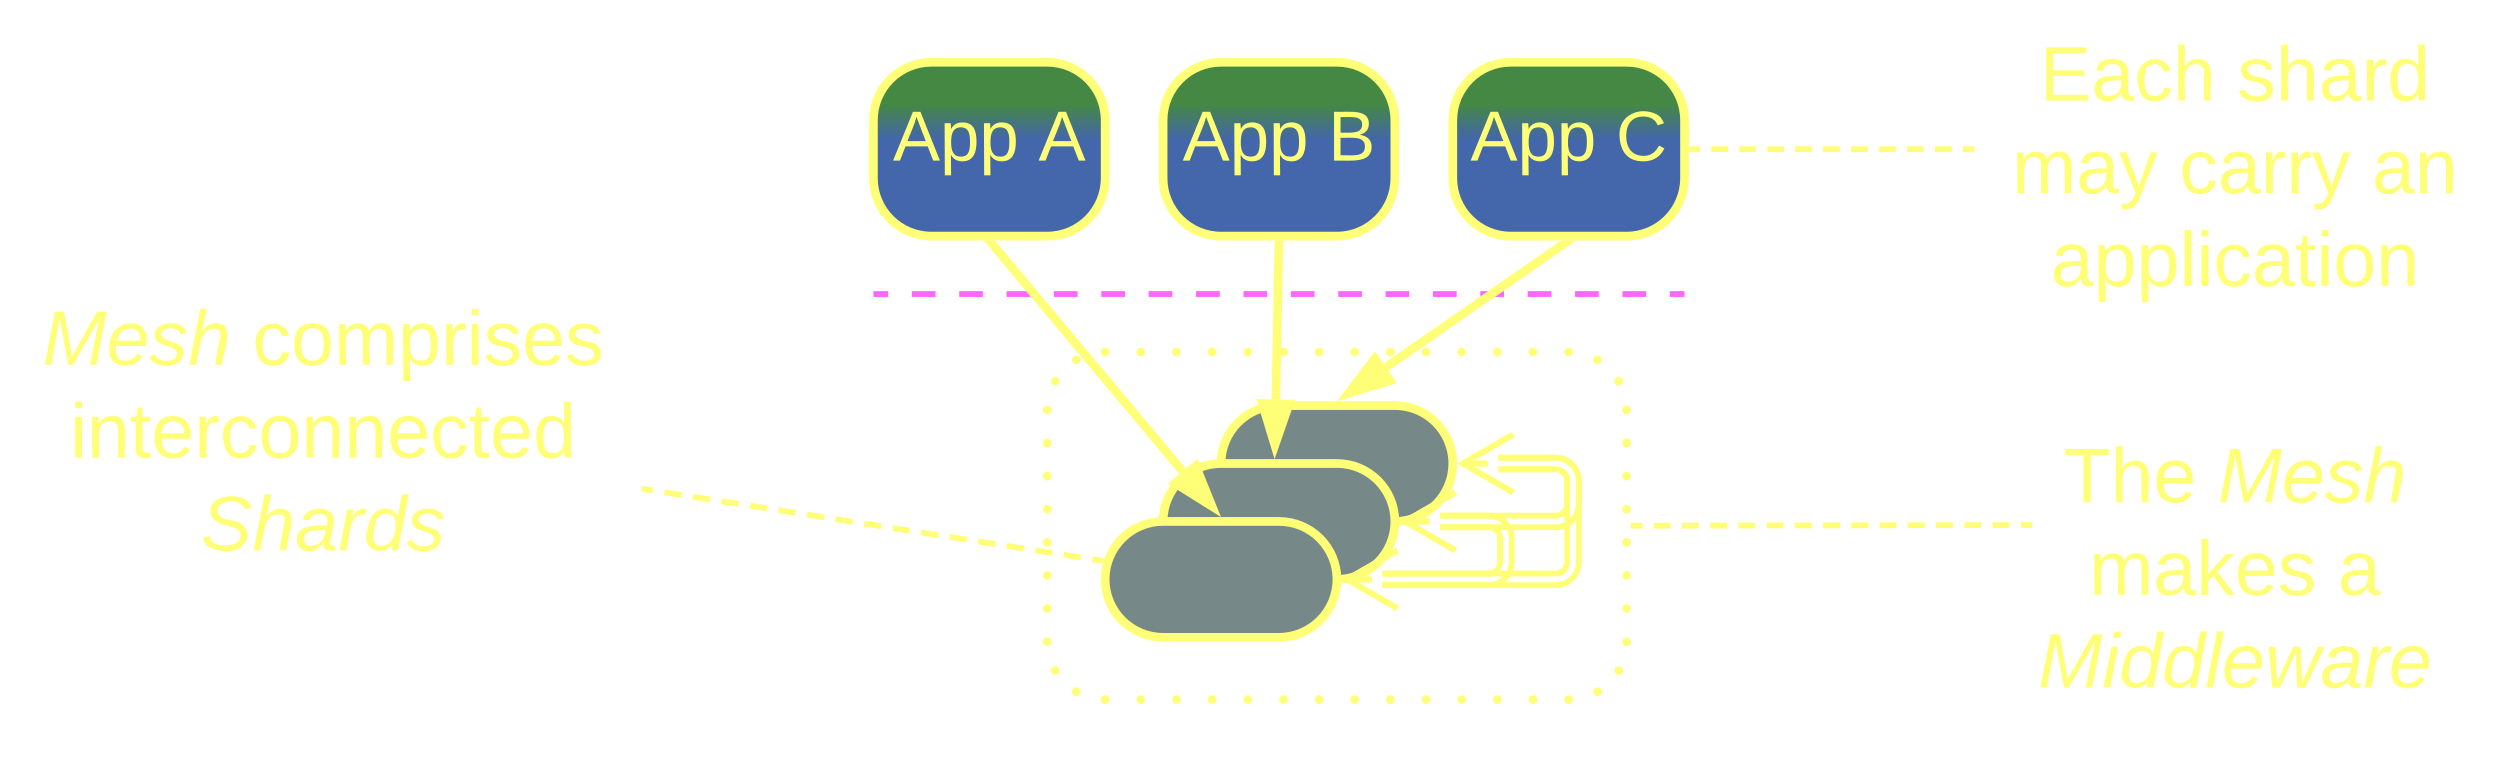
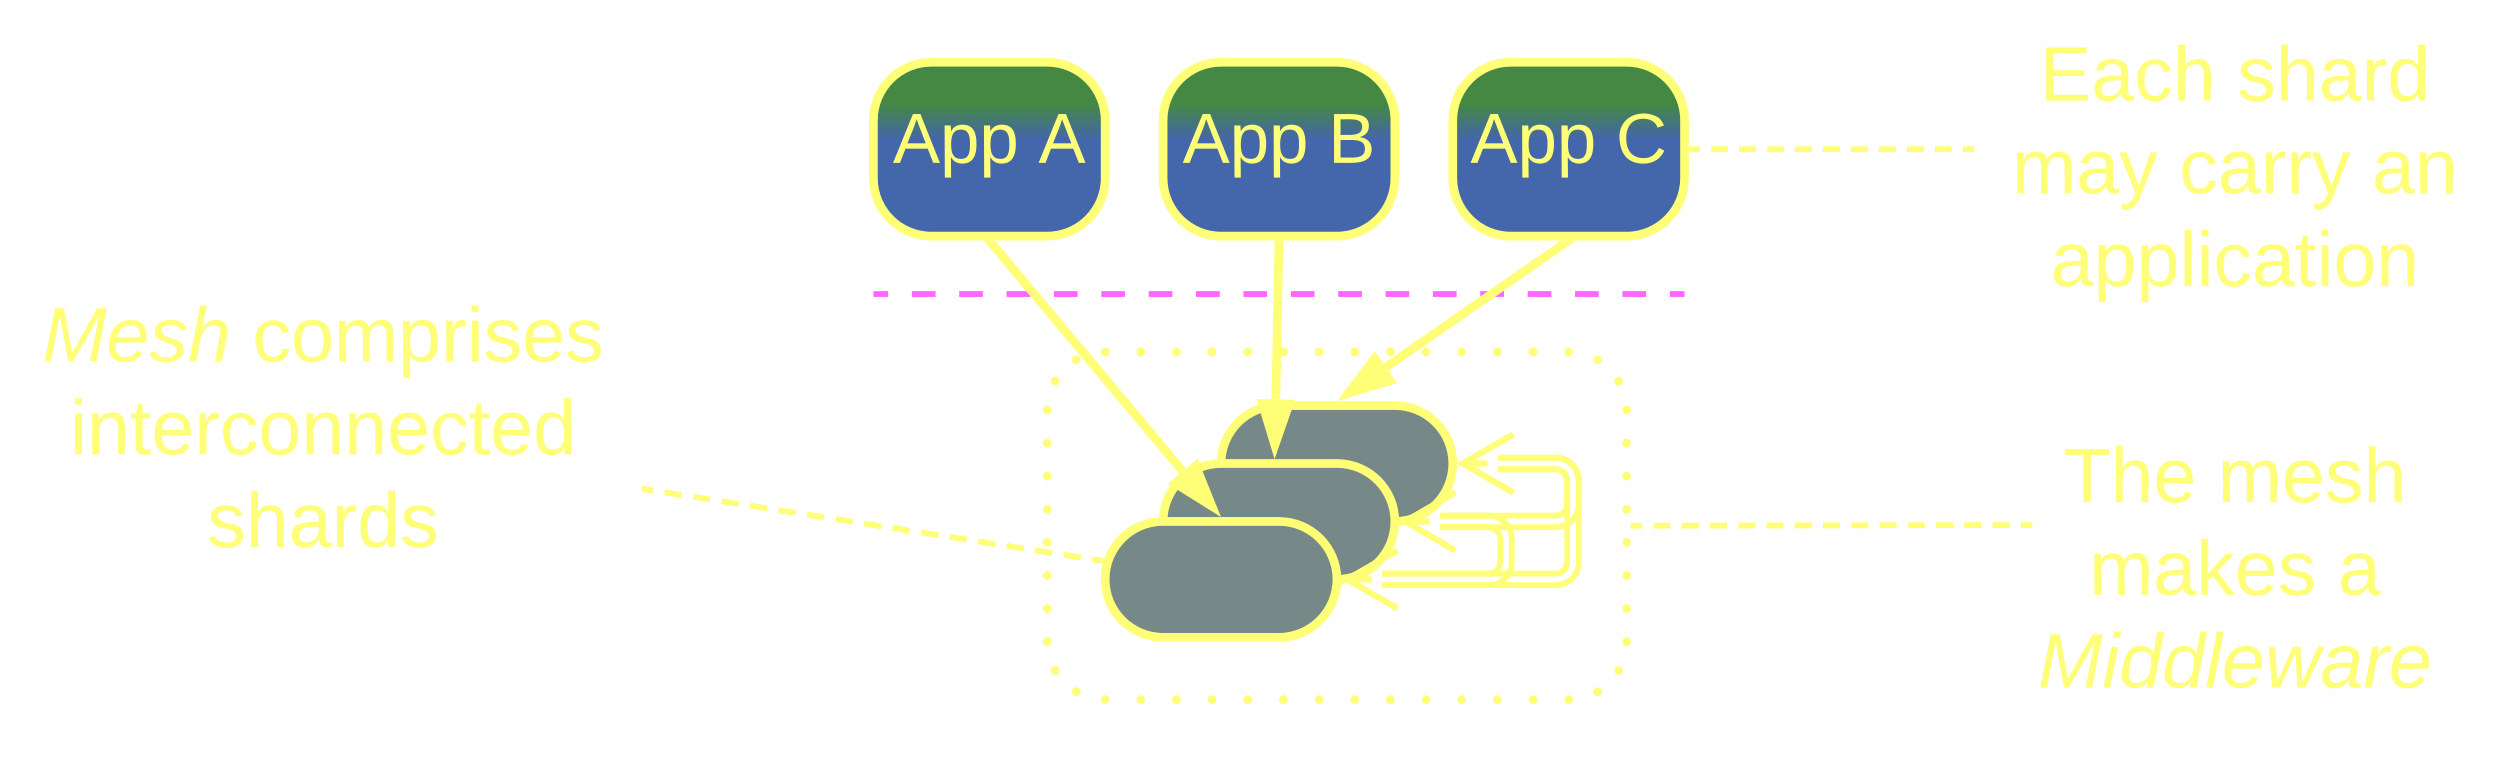
<svg xmlns="http://www.w3.org/2000/svg" xmlns:ns1="lucid" xmlns:xlink="http://www.w3.org/1999/xlink" width="863" height="261">
  <g transform="translate(-418.5 -578.5)" ns1:page-tab-id="0_0">
    <path d="M721 680h4.1m8.16 0h8.18m8.18 0h8.17m8.17 0h8.18m8.17 0h8.18m8.18 0h8.17m8.18 0h8.18m8.18 0h8.18m8.18 0h8.17m8.2 0h8.16m8.18 0h8.18m8.17 0h8.17m8.18 0h8.17m8.18 0h8.18m8.17 0h8.18m8.18 0h8.18m8.18 0h8.18m8.17 0h4.1M721.03 680H720M998.97 680h1.03" stroke="#f6f" stroke-width="2" fill="none" />
-     <path d="M780 720a20 20 0 0 1 20-20h160a20 20 0 0 1 20 20v80a20 20 0 0 1-20 20H800a20 20 0 0 1-20-20z" fill-opacity="0" fill="#ff7" />
+     <path d="M780 720a20 20 0 0 1 20-20h160a20 20 0 0 1 20 20v80a20 20 0 0 1-20 20H800a20 20 0 0 1-20-20z" fill="none" />
    <path d="M778.5 720a1.5 1.5 0 0 1 1.5-1.5 1.5 1.5 0 0 1 1.5 1.5 1.5 1.5 0 0 1-1.5 1.5 1.5 1.5 0 0 1-1.5-1.5m2.73-9.96a1.5 1.5 0 0 1 1.5-1.5 1.5 1.5 0 0 1 1.5 1.5 1.5 1.5 0 0 1-1.5 1.5 1.5 1.5 0 0 1-1.5-1.5V710m7.3-7.26a1.5 1.5 0 0 1 1.5-1.5 1.5 1.5 0 0 1 1.5 1.5 1.5 1.5 0 0 1-1.5 1.5 1.5 1.5 0 0 1-1.5-1.5v-.03m9.97-2.7a1.5 1.5 0 0 1 1.5-1.5 1.5 1.5 0 0 1 1.5 1.5 1.5 1.5 0 0 1-1.5 1.5 1.5 1.5 0 0 1-1.5-1.5m12.3 0a1.5 1.5 0 0 1 1.5-1.5 1.5 1.5 0 0 1 1.5 1.5 1.5 1.5 0 0 1-1.5 1.5 1.5 1.5 0 0 1-1.5-1.5m12.32 0a1.5 1.5 0 0 1 1.5-1.5 1.5 1.5 0 0 1 1.5 1.5 1.5 1.5 0 0 1-1.5 1.5 1.5 1.5 0 0 1-1.5-1.5m12.3 0a1.5 1.5 0 0 1 1.5-1.5 1.5 1.5 0 0 1 1.5 1.5 1.5 1.5 0 0 1-1.5 1.5 1.5 1.5 0 0 1-1.5-1.5m12.3 0a1.5 1.5 0 0 1 1.5-1.5 1.5 1.5 0 0 1 1.5 1.5 1.5 1.5 0 0 1-1.5 1.5 1.5 1.5 0 0 1-1.5-1.5m12.32 0a1.5 1.5 0 0 1 1.5-1.5 1.5 1.5 0 0 1 1.5 1.5 1.5 1.5 0 0 1-1.5 1.5 1.5 1.5 0 0 1-1.5-1.5m12.3 0a1.5 1.5 0 0 1 1.5-1.5 1.5 1.5 0 0 1 1.5 1.5 1.5 1.5 0 0 1-1.5 1.5 1.5 1.5 0 0 1-1.5-1.5m12.3 0a1.5 1.5 0 0 1 1.5-1.5 1.5 1.5 0 0 1 1.5 1.5 1.5 1.5 0 0 1-1.5 1.5 1.5 1.5 0 0 1-1.5-1.5m12.32 0a1.5 1.5 0 0 1 1.5-1.5 1.5 1.5 0 0 1 1.5 1.5 1.5 1.5 0 0 1-1.5 1.5 1.5 1.5 0 0 1-1.5-1.5m12.3 0a1.5 1.5 0 0 1 1.5-1.5 1.5 1.5 0 0 1 1.5 1.5 1.5 1.5 0 0 1-1.5 1.5 1.5 1.5 0 0 1-1.5-1.5m12.32 0a1.5 1.5 0 0 1 1.5-1.5 1.5 1.5 0 0 1 1.5 1.5 1.5 1.5 0 0 1-1.5 1.5 1.5 1.5 0 0 1-1.5-1.5m12.3 0a1.5 1.5 0 0 1 1.5-1.5 1.5 1.5 0 0 1 1.5 1.5 1.5 1.5 0 0 1-1.5 1.5 1.5 1.5 0 0 1-1.5-1.5m12.3 0a1.5 1.5 0 0 1 1.5-1.5 1.5 1.5 0 0 1 1.5 1.5 1.5 1.5 0 0 1-1.5 1.5 1.5 1.5 0 0 1-1.5-1.5m12.32 0a1.5 1.5 0 0 1 1.5-1.5 1.5 1.5 0 0 1 1.5 1.5 1.5 1.5 0 0 1-1.5 1.5 1.5 1.5 0 0 1-1.5-1.5m9.97 2.74a1.5 1.5 0 0 1 1.5-1.5 1.5 1.5 0 0 1 1.5 1.5 1.5 1.5 0 0 1-1.5 1.5 1.5 1.5 0 0 1-1.5-1.5v-.03m7.3 7.34a1.5 1.5 0 0 1 1.5-1.5 1.5 1.5 0 0 1 1.5 1.5 1.5 1.5 0 0 1-1.5 1.5 1.5 1.5 0 0 1-1.5-1.5V710m2.73 10a1.5 1.5 0 0 1 1.5-1.5 1.5 1.5 0 0 1 1.5 1.5 1.5 1.5 0 0 1-1.5 1.5 1.5 1.5 0 0 1-1.5-1.5m0 11.44a1.5 1.5 0 0 1 1.5-1.5 1.5 1.5 0 0 1 1.5 1.5 1.5 1.5 0 0 1-1.5 1.5 1.5 1.5 0 0 1-1.5-1.5v-.03m0 11.47a1.5 1.5 0 0 1 1.5-1.5 1.5 1.5 0 0 1 1.5 1.5 1.5 1.5 0 0 1-1.5 1.5 1.5 1.5 0 0 1-1.5-1.5v-.03m0 11.46a1.5 1.5 0 0 1 1.5-1.5 1.5 1.5 0 0 1 1.5 1.5 1.5 1.5 0 0 1-1.5 1.5 1.5 1.5 0 0 1-1.5-1.5v-.03m0 11.46v-.02a1.5 1.5 0 0 1 1.5-1.5 1.5 1.5 0 0 1 1.5 1.5 1.5 1.5 0 0 1-1.5 1.5 1.5 1.5 0 0 1-1.5-1.5m0 11.46v-.02a1.5 1.5 0 0 1 1.5-1.5 1.5 1.5 0 0 1 1.5 1.5 1.5 1.5 0 0 1-1.5 1.5 1.5 1.5 0 0 1-1.5-1.5m0 11.45v-.03a1.5 1.5 0 0 1 1.5-1.5 1.5 1.5 0 0 1 1.5 1.5 1.5 1.5 0 0 1-1.5 1.5 1.5 1.5 0 0 1-1.5-1.5m0 11.44a1.5 1.5 0 0 1 1.5-1.5 1.5 1.5 0 0 1 1.5 1.5 1.5 1.5 0 0 1-1.5 1.5 1.5 1.5 0 0 1-1.5-1.5m-2.73 10v-.03a1.5 1.5 0 0 1 1.5-1.5 1.5 1.5 0 0 1 1.5 1.5 1.5 1.5 0 0 1-1.5 1.5 1.5 1.5 0 0 1-1.5-1.5m-7.3 7.32v-.03a1.5 1.5 0 0 1 1.5-1.5 1.5 1.5 0 0 1 1.5 1.5 1.5 1.5 0 0 1-1.5 1.5 1.5 1.5 0 0 1-1.5-1.5M958.5 820V820a1.5 1.5 0 0 1 1.5-1.5 1.5 1.5 0 0 1 1.5 1.5 1.5 1.5 0 0 1-1.5 1.5 1.5 1.5 0 0 1-1.5-1.5m-12.3 0a1.5 1.5 0 0 1 1.5-1.5 1.5 1.5 0 0 1 1.5 1.5 1.5 1.5 0 0 1-1.5 1.5 1.5 1.5 0 0 1-1.5-1.5m-12.32 0a1.5 1.5 0 0 1 1.5-1.5 1.5 1.5 0 0 1 1.5 1.5 1.5 1.5 0 0 1-1.5 1.5 1.5 1.5 0 0 1-1.5-1.5m-12.3 0a1.5 1.5 0 0 1 1.5-1.5 1.5 1.5 0 0 1 1.5 1.5 1.5 1.5 0 0 1-1.5 1.5 1.5 1.5 0 0 1-1.5-1.5m-12.3 0a1.5 1.5 0 0 1 1.5-1.5 1.5 1.5 0 0 1 1.5 1.5 1.5 1.5 0 0 1-1.5 1.5 1.5 1.5 0 0 1-1.5-1.5m-12.32 0a1.5 1.5 0 0 1 1.5-1.5 1.5 1.5 0 0 1 1.5 1.5 1.5 1.5 0 0 1-1.5 1.5 1.5 1.5 0 0 1-1.5-1.5m-12.3 0a1.5 1.5 0 0 1 1.5-1.5 1.5 1.5 0 0 1 1.5 1.5 1.5 1.5 0 0 1-1.5 1.5 1.5 1.5 0 0 1-1.5-1.5m-12.3 0a1.5 1.5 0 0 1 1.5-1.5 1.5 1.5 0 0 1 1.5 1.5 1.5 1.5 0 0 1-1.5 1.5 1.5 1.5 0 0 1-1.5-1.5m-12.32 0a1.5 1.5 0 0 1 1.5-1.5 1.5 1.5 0 0 1 1.5 1.5 1.5 1.5 0 0 1-1.5 1.5 1.5 1.5 0 0 1-1.5-1.5m-12.3 0a1.5 1.5 0 0 1 1.5-1.5 1.5 1.5 0 0 1 1.5 1.5 1.5 1.5 0 0 1-1.5 1.5 1.5 1.5 0 0 1-1.5-1.5m-12.32 0a1.5 1.5 0 0 1 1.5-1.5 1.5 1.5 0 0 1 1.5 1.5 1.5 1.5 0 0 1-1.5 1.5 1.5 1.5 0 0 1-1.5-1.5m-12.3 0a1.5 1.5 0 0 1 1.5-1.5 1.5 1.5 0 0 1 1.5 1.5 1.5 1.5 0 0 1-1.5 1.5 1.5 1.5 0 0 1-1.5-1.5m-12.3 0a1.5 1.5 0 0 1 1.5-1.5 1.5 1.5 0 0 1 1.5 1.5 1.5 1.5 0 0 1-1.5 1.5 1.5 1.5 0 0 1-1.5-1.5m-12.32 0a1.5 1.5 0 0 1 1.5-1.5 1.5 1.5 0 0 1 1.5 1.5 1.5 1.5 0 0 1-1.5 1.5 1.5 1.5 0 0 1-1.5-1.5m-9.97-2.7v-.03a1.5 1.5 0 0 1 1.5-1.5 1.5 1.5 0 0 1 1.5 1.5 1.5 1.5 0 0 1-1.5 1.5 1.5 1.5 0 0 1-1.5-1.5m-7.3-7.28v-.03a1.5 1.5 0 0 1 1.5-1.5 1.5 1.5 0 0 1 1.5 1.5 1.5 1.5 0 0 1-1.5 1.5 1.5 1.5 0 0 1-1.5-1.5M778.5 800a1.5 1.5 0 0 1 1.5-1.5 1.5 1.5 0 0 1 1.5 1.5 1.5 1.5 0 0 1-1.5 1.5 1.5 1.5 0 0 1-1.5-1.5m0-11.4v-.03a1.5 1.5 0 0 1 1.5-1.5 1.5 1.5 0 0 1 1.5 1.5 1.5 1.5 0 0 1-1.5 1.5 1.5 1.5 0 0 1-1.5-1.5m0-11.4v-.03a1.5 1.5 0 0 1 1.5-1.5 1.5 1.5 0 0 1 1.5 1.5 1.5 1.5 0 0 1-1.5 1.5 1.5 1.5 0 0 1-1.5-1.5m0-11.4v-.03a1.5 1.5 0 0 1 1.5-1.5 1.5 1.5 0 0 1 1.5 1.5 1.5 1.5 0 0 1-1.5 1.5 1.5 1.5 0 0 1-1.5-1.5m0-11.4a1.5 1.5 0 0 1 1.5-1.5 1.5 1.5 0 0 1 1.5 1.5 1.5 1.5 0 0 1-1.5 1.5 1.5 1.5 0 0 1-1.5-1.5v-.03m0-11.4a1.5 1.5 0 0 1 1.5-1.5 1.5 1.5 0 0 1 1.5 1.5 1.5 1.5 0 0 1-1.5 1.5 1.5 1.5 0 0 1-1.5-1.5v-.03m0-11.4a1.5 1.5 0 0 1 1.5-1.5 1.5 1.5 0 0 1 1.5 1.5 1.5 1.5 0 0 1-1.5 1.5 1.5 1.5 0 0 1-1.5-1.5v-.03m0-11.38V720a1.5 1.5 0 0 1 1.5-1.5 1.5 1.5 0 0 1 1.5 1.5 1.5 1.5 0 0 1-1.5 1.5 1.5 1.5 0 0 1-1.5-1.5" fill="#ff7" />
    <path d="M840 738.5a20 20 0 0 1 20-20h40a20 20 0 0 1 20 20 20 20 0 0 1-20 20h-40a20 20 0 0 1-20-20z" stroke="#ff7" stroke-width="3" fill="#788" />
    <path d="M820 758.5a20 20 0 0 1 20-20h40a20 20 0 0 1 20 20 20 20 0 0 1-20 20h-40a20 20 0 0 1-20-20z" stroke="#ff7" stroke-width="3" fill="#788" />
    <path d="M800 778.5a20 20 0 0 1 20-20h40a20 20 0 0 1 20 20 20 20 0 0 1-20 20h-40a20 20 0 0 1-20-20z" stroke="#ff7" stroke-width="3" fill="#788" />
    <path d="M935.66 736.5h19.85a8 8 0 0 1 8 8v28a8 8 0 0 1-8 8h-59.84" stroke="#ff7" stroke-width="2" fill="none" />
    <path d="M935.66 740.5h19.85a4 4 0 0 1 4 4v28a4 4 0 0 1-4 4h-59.84" stroke="#ff7" stroke-width="2" fill="none" />
    <path d="M940.83 748.5l-17.33-10 17.33-10m-17.33 10h8.5M900.83 788.5l-17.33-10 17.33-10m-17.33 10h8.5" stroke="#ff7" stroke-width="2" fill="none" />
    <path d="M935.66 736.5h19.85a8 8 0 0 1 8 8v8a8 8 0 0 1-8 8h-39.84" stroke="#ff7" stroke-width="2" fill="none" />
    <path d="M935.66 740.5h19.85a4 4 0 0 1 4 4v8a4 4 0 0 1-4 4h-39.84" stroke="#ff7" stroke-width="2" fill="none" />
    <path d="M940.83 748.5l-17.33-10 17.33-10m-17.33 10h8.5M920.83 768.5l-17.33-10 17.33-10m-17.33 10h8.5" stroke="#ff7" stroke-width="2" fill="none" />
    <path d="M915.66 756.5h16.7a8 8 0 0 1 8 8v8a8 8 0 0 1-8 8h-36.7" stroke="#ff7" stroke-width="2" fill="none" />
    <path d="M915.66 760.5h16.7a4 4 0 0 1 4 4v8a4 4 0 0 1-4 4h-36.7" stroke="#ff7" stroke-width="2" fill="none" />
    <path d="M920.83 768.5l-17.33-10 17.33-10m-17.33 10h8.5M900.83 788.5l-17.33-10 17.33-10m-17.33 10h8.5" stroke="#ff7" stroke-width="2" fill="none" />
    <path d="M720 620a20 20 0 0 1 20-20h40a20 20 0 0 1 20 20v20a20 20 0 0 1-20 20h-40a20 20 0 0 1-20-20z" stroke="#ff7" stroke-width="3" fill="url(#a)" />
-     <use xlink:href="#b" transform="matrix(1,0,0,1,725.0001,605) translate(1.728395 28.93056)" />
-     <use xlink:href="#c" transform="matrix(1,0,0,1,725.0001,605) translate(51.97531 28.93056)" />
+     <use xlink:href="#b" transform="matrix(1,0,0,1,725.0001,605) translate(1.728395 29.71181)" />
+     <use xlink:href="#c" transform="matrix(1,0,0,1,725.0001,605) translate(51.97531 29.71181)" />
    <path d="M820 620a20 20 0 0 1 20-20h40a20 20 0 0 1 20 20v20a20 20 0 0 1-20 20h-40a20 20 0 0 1-20-20z" stroke="#ff7" stroke-width="3" fill="url(#d)" />
-     <use xlink:href="#b" transform="matrix(1,0,0,1,825.0001,605) translate(1.728395 28.93056)" />
-     <use xlink:href="#e" transform="matrix(1,0,0,1,825.0001,605) translate(51.97531 28.93056)" />
-     <path d="M920 620a20 20 0 0 1 20-20h40a20 20 0 0 1 20 20v20a20 20 0 0 1-20 20h-40a20 20 0 0 1-20-20z" stroke="#ff7" stroke-width="3" fill="url(#f)" />
-     <use xlink:href="#b" transform="matrix(1,0,0,1,925.0001,605) translate(1.083333 28.93056)" />
-     <use xlink:href="#g" transform="matrix(1,0,0,1,925.0001,605) translate(51.33025 28.93056)" />
+     <use xlink:href="#e" transform="matrix(1,0,0,1,825.0001,605) translate(1.728395 29.71181)" />
+     <use xlink:href="#f" transform="matrix(1,0,0,1,825.0001,605) translate(51.97531 29.71181)" />
+     <path d="M920 620a20 20 0 0 1 20-20h40a20 20 0 0 1 20 20v20a20 20 0 0 1-20 20h-40a20 20 0 0 1-20-20z" stroke="#ff7" stroke-width="3" fill="url(#g)" />
+     <use xlink:href="#e" transform="matrix(1,0,0,1,925.0001,605) translate(1.083333 29.71181)" />
+     <use xlink:href="#h" transform="matrix(1,0,0,1,925.0001,605) translate(51.33025 29.71181)" />
    <path d="M760.96 662.65l65.8 78.54" stroke="#ff7" stroke-width="3" fill="none" />
    <path d="M762.12 661.73l-2.26 1.9-1.78-2.13h3.84z" stroke="#ff7" stroke-width=".05" fill="#ff7" />
    <path d="M836.88 753.28l-12.7-7.96 7.1-5.95z" stroke="#ff7" stroke-width="3" fill="#ff7" />
    <path d="M958.77 662.36l-61.83 42.9" stroke="#ff7" stroke-width="3" fill="none" />
    <path d="M959.58 663.6l-1.45-2.1h4.46z" stroke="#ff7" stroke-width=".05" fill="#ff7" />
    <path d="M884 714.23l9.07-11.94 5.28 7.6z" stroke="#ff7" stroke-width="3" fill="#ff7" />
    <path d="M859.97 663l-1.07 53.38" stroke="#ff7" stroke-width="3" fill="none" />
    <path d="M861.44 663.07l-2.95-.06.02-1.5h2.96z" stroke="#ff7" stroke-width=".05" fill="#ff7" />
    <path d="M858.58 732.15l-4.35-14.36 9.27.18z" stroke="#ff7" stroke-width="3" fill="#ff7" />
-     <path d="M420 656a6 6 0 0 1 6-6h208a6 6 0 0 1 6 6v148a6 6 0 0 1-6 6H426a6 6 0 0 1-6-6z" stroke="#ff7" stroke-opacity="0" stroke-width="3" fill="#788" fill-opacity="0" />
-     <use xlink:href="#h" transform="matrix(1,0,0,1,425,655) translate(8.111111 49.45833)" />
-     <use xlink:href="#i" transform="matrix(1,0,0,1,425,655) translate(80.62963 49.45833)" />
-     <use xlink:href="#j" transform="matrix(1,0,0,1,425,655) translate(17.66667 81.45833)" />
-     <use xlink:href="#k" transform="matrix(1,0,0,1,425,655) translate(62.81481 113.4583)" />
+     <path d="M420 656a6 6 0 0 1 6-6h208a6 6 0 0 1 6 6v148a6 6 0 0 1-6 6H426a6 6 0 0 1-6-6z" fill="none" />
+     <use xlink:href="#i" transform="matrix(1,0,0,1,425,655) translate(8.111111 48.28646)" />
+     <use xlink:href="#j" transform="matrix(1,0,0,1,425,655) translate(80.62963 48.28646)" />
+     <use xlink:href="#k" transform="matrix(1,0,0,1,425,655) translate(17.66667 80.28646)" />
+     <use xlink:href="#l" transform="matrix(1,0,0,1,425,655) translate(65.03704 112.2865)" />
    <path d="M798.5 772l-2.97-.46m-3.93-.6l-5.9-.94m-3.95-.6l-5.9-.94m-3.94-.6l-5.9-.94m-3.93-.6l-5.9-.94m-3.95-.6l-5.9-.94m-3.94-.6l-5.9-.94m-3.95-.6l-5.9-.94m-3.94-.6l-5.92-.94m-3.93-.6l-5.9-.94m-3.95-.6l-5.9-.94m-3.94-.6l-5.9-.94m-3.94-.6l-5.9-.94m-3.95-.6l-5.9-.94m-3.94-.6l-5.9-.94m-3.95-.6l-5.9-.94m-3.94-.6l-2.95-.48" stroke="#ff7" stroke-width="2" fill="none" />
    <path d="M799.8 771.23l-.25.63-.3 1.25-.94-.13.3-1.93zM641.16 746.4l-.3 1.93-.86-.13v-1.98z" stroke="#ff7" stroke-width=".05" fill="#ff7" />
-     <path d="M1100 586a6 6 0 0 1 6-6h168a6 6 0 0 1 6 6v108a6 6 0 0 1-6 6h-168a6 6 0 0 1-6-6z" stroke="#ff7" stroke-opacity="0" stroke-width="3" fill="#788" fill-opacity="0" />
-     <use xlink:href="#l" transform="matrix(1,0,0,1,1105,585) translate(17.62963 28.20833)" />
-     <use xlink:href="#m" transform="matrix(1,0,0,1,1105,585) translate(85.77778 28.20833)" />
-     <use xlink:href="#n" transform="matrix(1,0,0,1,1105,585) translate(8.074074 60.20833)" />
-     <use xlink:href="#o" transform="matrix(1,0,0,1,1105,585) translate(65.77778 60.20833)" />
-     <use xlink:href="#p" transform="matrix(1,0,0,1,1105,585) translate(132.2963 60.20833)" />
-     <use xlink:href="#q" transform="matrix(1,0,0,1,1105,585) translate(21.40741 92.20833)" />
+     <path d="M1100 586a6 6 0 0 1 6-6h168a6 6 0 0 1 6 6v108a6 6 0 0 1-6 6h-168a6 6 0 0 1-6-6z" fill="none" />
+     <use xlink:href="#m" transform="matrix(1,0,0,1,1105,585) translate(17.62963 28.20833)" />
+     <use xlink:href="#n" transform="matrix(1,0,0,1,1105,585) translate(85.77778 28.20833)" />
+     <use xlink:href="#o" transform="matrix(1,0,0,1,1105,585) translate(8.074074 60.20833)" />
+     <use xlink:href="#p" transform="matrix(1,0,0,1,1105,585) translate(65.77778 60.20833)" />
+     <use xlink:href="#q" transform="matrix(1,0,0,1,1105,585) translate(132.2963 60.20833)" />
+     <use xlink:href="#r" transform="matrix(1,0,0,1,1105,585) translate(21.40741 92.20833)" />
    <path d="M1099 630h-2.9m-3.86 0h-5.8m-3.85 0h-5.8m-3.86 0h-5.8m-3.85 0h-5.8m-3.86 0h-5.8m-3.85 0h-5.8m-3.86 0h-5.78m-3.87 0h-5.8m-3.86 0h-5.78m-3.87 0h-2.9" stroke="#ff7" stroke-width="2" fill="none" />
    <path d="M1100 630.98h-1.03V629h1.03zM1002.53 630.98h-1.03V629h1.03z" stroke="#ff7" stroke-width=".05" fill="#ff7" />
-     <path d="M1120 724.5a6 6 0 0 1 6-6h128a6 6 0 0 1 6 6V832a6 6 0 0 1-6 6h-128a6 6 0 0 1-6-6z" stroke="#ff7" stroke-opacity="0" stroke-width="3" fill="#788" fill-opacity="0" />
+     <path d="M1120 724.5a6 6 0 0 1 6-6h128a6 6 0 0 1 6 6V832a6 6 0 0 1-6 6h-128a6 6 0 0 1-6-6z" fill="none" />
    <g>
-       <use xlink:href="#r" transform="matrix(1,0,0,1,1125,723.5) translate(5.814815 28.33333)" />
-       <use xlink:href="#s" transform="matrix(1,0,0,1,1125,723.5) translate(59.07407 28.33333)" />
-       <use xlink:href="#t" transform="matrix(1,0,0,1,1125,723.5) translate(14.66667 60.33333)" />
-       <use xlink:href="#u" transform="matrix(1,0,0,1,1125,723.5) translate(100.5185 60.33333)" />
-       <use xlink:href="#v" transform="matrix(1,0,0,1,1125,723.5) translate(-2.962963 92.33333)" />
+       <use xlink:href="#s" transform="matrix(1,0,0,1,1125,723.5) translate(5.814815 28.33333)" />
+       <use xlink:href="#t" transform="matrix(1,0,0,1,1125,723.5) translate(59.07407 28.33333)" />
+       <use xlink:href="#u" transform="matrix(1,0,0,1,1125,723.5) translate(14.66667 60.33333)" />
+       <use xlink:href="#v" transform="matrix(1,0,0,1,1125,723.5) translate(100.5185 60.33333)" />
+       <use xlink:href="#w" transform="matrix(1,0,0,1,1125,723.5) translate(-2.962963 92.33333)" />
    </g>
    <path d="M1119 759.75h-2.92m-3.9 0l-5.86.02m-3.9 0l-5.85.02m-3.9 0h-5.85m-3.9.02h-5.85m-3.9 0l-5.85.02m-3.9 0l-5.85.02m-3.9 0l-5.85.02m-3.9 0l-5.85.02m-3.9 0h-5.85m-3.9.02h-5.85m-3.9.02h-5.84m-3.9.02h-5.85m-3.9 0l-5.85.03m-3.9 0h-2.93" stroke="#ff7" stroke-width="2" fill="none" />
    <path d="M1120 760.73h-1.02v-1.95h1.02zM982.53 760.97h-1.03v-1.95h1.02z" stroke="#ff7" stroke-width=".05" fill="#ff7" />
    <defs>
      <linearGradient gradientUnits="userSpaceOnUse" id="a" x1="720" y1="600" x2="720" y2="660">
        <stop offset="24.28%" stop-color="#484" />
        <stop offset="44.2%" stop-color="#46a" />
      </linearGradient>
-       <path d="M205 0l-28-72H64L36 0H1l101-248h38L239 0h-34zm-38-99l-47-123c-12 45-31 82-46 123h93" id="w" fill="#ff7" />
-       <path d="M115-194c55 1 70 41 70 98S169 2 115 4C84 4 66-9 55-30l1 105H24l-1-265h31l2 30c10-21 28-34 59-34zm-8 174c40 0 45-34 45-75s-6-73-45-74c-42 0-51 32-51 76 0 43 10 73 51 73" id="x" fill="#ff7" />
+       <path d="M205 0l-28-72H64L36 0H1l101-248h38L239 0h-34zm-38-99l-47-123c-12 45-31 82-46 123h93" id="x" fill="#ff7" />
+       <path d="M115-194c55 1 70 41 70 98S169 2 115 4C84 4 66-9 55-30l1 105H24l-1-265h31l2 30c10-21 28-34 59-34zm-8 174c40 0 45-34 45-75s-6-73-45-74c-42 0-51 32-51 76 0 43 10 73 51 73" id="y" fill="#ff7" />
      <g id="b">
-         <use transform="matrix(0.06790123,0,0,0.06790123,0,0)" xlink:href="#w" />
-         <use transform="matrix(0.06790123,0,0,0.06790123,16.2963,0)" xlink:href="#x" />
-         <use transform="matrix(0.06790123,0,0,0.06790123,29.87654,0)" xlink:href="#x" />
-       </g>
-       <use transform="matrix(0.06790123,0,0,0.06790123,0,0)" xlink:href="#w" id="c" />
+         <use transform="matrix(0.06790123,0,0,0.06790123,0,0)" xlink:href="#x" />
+         <use transform="matrix(0.06790123,0,0,0.06790123,16.2963,0)" xlink:href="#y" />
+         <use transform="matrix(0.06790123,0,0,0.06790123,29.87654,0)" xlink:href="#y" />
+       </g>
+       <use transform="matrix(0.06790123,0,0,0.06790123,0,0)" xlink:href="#x" id="c" />
      <linearGradient gradientUnits="userSpaceOnUse" id="d" x1="820" y1="600" x2="820" y2="660">
        <stop offset="24.28%" stop-color="#484" />
        <stop offset="44.2%" stop-color="#46a" />
      </linearGradient>
-       <path d="M160-131c35 5 61 23 61 61C221 17 115-2 30 0v-248c76 3 177-17 177 60 0 33-19 50-47 57zm-97-11c50-1 110 9 110-42 0-47-63-36-110-37v79zm0 115c55-2 124 14 124-45 0-56-70-42-124-44v89" id="y" fill="#ff7" />
-       <use transform="matrix(0.06790123,0,0,0.06790123,0,0)" xlink:href="#y" id="e" />
-       <linearGradient gradientUnits="userSpaceOnUse" id="f" x1="920" y1="600" x2="920" y2="660">
+       <g id="e">
+         <use transform="matrix(0.06790123,0,0,0.06790123,0,0)" xlink:href="#x" />
+         <use transform="matrix(0.06790123,0,0,0.06790123,16.2963,0)" xlink:href="#y" />
+         <use transform="matrix(0.06790123,0,0,0.06790123,29.87654,0)" xlink:href="#y" />
+       </g>
+       <path d="M160-131c35 5 61 23 61 61C221 17 115-2 30 0v-248c76 3 177-17 177 60 0 33-19 50-47 57zm-97-11c50-1 110 9 110-42 0-47-63-36-110-37v79zm0 115c55-2 124 14 124-45 0-56-70-42-124-44v89" id="z" fill="#ff7" />
+       <use transform="matrix(0.06790123,0,0,0.06790123,0,0)" xlink:href="#z" id="f" />
+       <linearGradient gradientUnits="userSpaceOnUse" id="g" x1="920" y1="600" x2="920" y2="660">
        <stop offset="24.28%" stop-color="#484" />
        <stop offset="44.2%" stop-color="#46a" />
      </linearGradient>
-       <path d="M212-179c-10-28-35-45-73-45-59 0-87 40-87 99 0 60 29 101 89 101 43 0 62-24 78-52l27 14C228-24 195 4 139 4 59 4 22-46 18-125c-6-104 99-153 187-111 19 9 31 26 39 46" id="z" fill="#ff7" />
-       <use transform="matrix(0.06790123,0,0,0.06790123,0,0)" xlink:href="#z" id="g" />
-       <path d="M222 0l43-216c-8 16-17 34-26 49L143 0h-22L81-216 41 0H11l48-248h42l38 208 116-208h45L252 0h-30" id="A" fill="#ff7" />
-       <path d="M111-194c62-3 86 47 72 106H45c-7 38 6 69 45 68 27-1 43-14 53-32l24 11C152-15 129 4 87 4 38 3 12-23 12-71c0-70 32-119 99-123zm44 81c14-66-71-72-95-28-4 8-8 17-11 28h106" id="B" fill="#ff7" />
-       <path d="M55-144c13 50 104 24 104 88C159 21 15 23 1-39l26-10c6 40 102 42 102-4-13-50-104-23-104-87 0-71 143-71 148-8l-29 4c-5-35-85-37-89 0" id="C" fill="#ff7" />
-       <path d="M67-158c15-20 31-36 64-36 94 0 33 127 27 194h-32l25-140c3-38-53-32-70-12C52-117 51-51 37 0H6l51-261h31" id="D" fill="#ff7" />
-       <g id="h">
-         <use transform="matrix(0.07407407,0,0,0.07407407,0,0)" xlink:href="#A" />
-         <use transform="matrix(0.07407407,0,0,0.07407407,22.14815,0)" xlink:href="#B" />
-         <use transform="matrix(0.07407407,0,0,0.07407407,36.96296,0)" xlink:href="#C" />
-         <use transform="matrix(0.07407407,0,0,0.07407407,50.2963,0)" xlink:href="#D" />
-       </g>
-       <path d="M96-169c-40 0-48 33-48 73s9 75 48 75c24 0 41-14 43-38l32 2c-6 37-31 61-74 61-59 0-76-41-82-99-10-93 101-131 147-64 4 7 5 14 7 22l-32 3c-4-21-16-35-41-35" id="E" fill="#ff7" />
-       <path d="M100-194c62-1 85 37 85 99 1 63-27 99-86 99S16-35 15-95c0-66 28-99 85-99zM99-20c44 1 53-31 53-75 0-43-8-75-51-75s-53 32-53 75 10 74 51 75" id="F" fill="#ff7" />
-       <path d="M210-169c-67 3-38 105-44 169h-31v-121c0-29-5-50-35-48C34-165 62-65 56 0H25l-1-190h30c1 10-1 24 2 32 10-44 99-50 107 0 11-21 27-35 58-36 85-2 47 119 55 194h-31v-121c0-29-5-49-35-48" id="G" fill="#ff7" />
-       <path d="M114-163C36-179 61-72 57 0H25l-1-190h30c1 12-1 29 2 39 6-27 23-49 58-41v29" id="H" fill="#ff7" />
-       <path d="M24-231v-30h32v30H24zM24 0v-190h32V0H24" id="I" fill="#ff7" />
-       <path d="M135-143c-3-34-86-38-87 0 15 53 115 12 119 90S17 21 10-45l28-5c4 36 97 45 98 0-10-56-113-15-118-90-4-57 82-63 122-42 12 7 21 19 24 35" id="J" fill="#ff7" />
-       <path d="M100-194c63 0 86 42 84 106H49c0 40 14 67 53 68 26 1 43-12 49-29l28 8c-11 28-37 45-77 45C44 4 14-33 15-96c1-61 26-98 85-98zm52 81c6-60-76-77-97-28-3 7-6 17-6 28h103" id="K" fill="#ff7" />
+       <path d="M212-179c-10-28-35-45-73-45-59 0-87 40-87 99 0 60 29 101 89 101 43 0 62-24 78-52l27 14C228-24 195 4 139 4 59 4 22-46 18-125c-6-104 99-153 187-111 19 9 31 26 39 46" id="A" fill="#ff7" />
+       <use transform="matrix(0.06790123,0,0,0.06790123,0,0)" xlink:href="#A" id="h" />
+       <path d="M222 0l43-216c-8 16-17 34-26 49L143 0h-22L81-216 41 0H11l48-248h42l38 208 116-208h45L252 0h-30" id="B" fill="#ff7" />
+       <path d="M111-194c62-3 86 47 72 106H45c-7 38 6 69 45 68 27-1 43-14 53-32l24 11C152-15 129 4 87 4 38 3 12-23 12-71c0-70 32-119 99-123zm44 81c14-66-71-72-95-28-4 8-8 17-11 28h106" id="C" fill="#ff7" />
+       <path d="M55-144c13 50 104 24 104 88C159 21 15 23 1-39l26-10c6 40 102 42 102-4-13-50-104-23-104-87 0-71 143-71 148-8l-29 4c-5-35-85-37-89 0" id="D" fill="#ff7" />
+       <path d="M67-158c15-20 31-36 64-36 94 0 33 127 27 194h-32l25-140c3-38-53-32-70-12C52-117 51-51 37 0H6l51-261h31" id="E" fill="#ff7" />
      <g id="i">
-         <use transform="matrix(0.07407407,0,0,0.07407407,0,0)" xlink:href="#E" />
-         <use transform="matrix(0.07407407,0,0,0.07407407,13.33333,0)" xlink:href="#F" />
-         <use transform="matrix(0.07407407,0,0,0.07407407,28.14815,0)" xlink:href="#G" />
-         <use transform="matrix(0.07407407,0,0,0.07407407,50.2963,0)" xlink:href="#x" />
-         <use transform="matrix(0.07407407,0,0,0.07407407,65.11111,0)" xlink:href="#H" />
-         <use transform="matrix(0.07407407,0,0,0.07407407,73.92593,0)" xlink:href="#I" />
-         <use transform="matrix(0.07407407,0,0,0.07407407,79.77778,0)" xlink:href="#J" />
-         <use transform="matrix(0.07407407,0,0,0.07407407,93.11111,0)" xlink:href="#K" />
-         <use transform="matrix(0.07407407,0,0,0.07407407,107.9259,0)" xlink:href="#J" />
-       </g>
-       <path d="M117-194c89-4 53 116 60 194h-32v-121c0-31-8-49-39-48C34-167 62-67 57 0H25l-1-190h30c1 10-1 24 2 32 11-22 29-35 61-36" id="L" fill="#ff7" />
-       <path d="M59-47c-2 24 18 29 38 22v24C64 9 27 4 27-40v-127H5v-23h24l9-43h21v43h35v23H59v120" id="M" fill="#ff7" />
-       <path d="M85-194c31 0 48 13 60 33l-1-100h32l1 261h-30c-2-10 0-23-3-31C134-8 116 4 85 4 32 4 16-35 15-94c0-66 23-100 70-100zm9 24c-40 0-46 34-46 75 0 40 6 74 45 74 42 0 51-32 51-76 0-42-9-74-50-73" id="N" fill="#ff7" />
+         <use transform="matrix(0.07407407,0,0,0.07407407,0,0)" xlink:href="#B" />
+         <use transform="matrix(0.07407407,0,0,0.07407407,22.14815,0)" xlink:href="#C" />
+         <use transform="matrix(0.07407407,0,0,0.07407407,36.96296,0)" xlink:href="#D" />
+         <use transform="matrix(0.07407407,0,0,0.07407407,50.2963,0)" xlink:href="#E" />
+       </g>
+       <path d="M96-169c-40 0-48 33-48 73s9 75 48 75c24 0 41-14 43-38l32 2c-6 37-31 61-74 61-59 0-76-41-82-99-10-93 101-131 147-64 4 7 5 14 7 22l-32 3c-4-21-16-35-41-35" id="F" fill="#ff7" />
+       <path d="M100-194c62-1 85 37 85 99 1 63-27 99-86 99S16-35 15-95c0-66 28-99 85-99zM99-20c44 1 53-31 53-75 0-43-8-75-51-75s-53 32-53 75 10 74 51 75" id="G" fill="#ff7" />
+       <path d="M210-169c-67 3-38 105-44 169h-31v-121c0-29-5-50-35-48C34-165 62-65 56 0H25l-1-190h30c1 10-1 24 2 32 10-44 99-50 107 0 11-21 27-35 58-36 85-2 47 119 55 194h-31v-121c0-29-5-49-35-48" id="H" fill="#ff7" />
+       <path d="M114-163C36-179 61-72 57 0H25l-1-190h30c1 12-1 29 2 39 6-27 23-49 58-41v29" id="I" fill="#ff7" />
+       <path d="M24-231v-30h32v30H24zM24 0v-190h32V0H24" id="J" fill="#ff7" />
+       <path d="M135-143c-3-34-86-38-87 0 15 53 115 12 119 90S17 21 10-45l28-5c4 36 97 45 98 0-10-56-113-15-118-90-4-57 82-63 122-42 12 7 21 19 24 35" id="K" fill="#ff7" />
+       <path d="M100-194c63 0 86 42 84 106H49c0 40 14 67 53 68 26 1 43-12 49-29l28 8c-11 28-37 45-77 45C44 4 14-33 15-96c1-61 26-98 85-98zm52 81c6-60-76-77-97-28-3 7-6 17-6 28h103" id="L" fill="#ff7" />
      <g id="j">
-         <use transform="matrix(0.07407407,0,0,0.07407407,0,0)" xlink:href="#I" />
-         <use transform="matrix(0.07407407,0,0,0.07407407,5.851852,0)" xlink:href="#L" />
-         <use transform="matrix(0.07407407,0,0,0.07407407,20.66667,0)" xlink:href="#M" />
-         <use transform="matrix(0.07407407,0,0,0.07407407,28.07407,0)" xlink:href="#K" />
-         <use transform="matrix(0.07407407,0,0,0.07407407,42.88889,0)" xlink:href="#H" />
-         <use transform="matrix(0.07407407,0,0,0.07407407,51.7037,0)" xlink:href="#E" />
-         <use transform="matrix(0.07407407,0,0,0.07407407,65.03704,0)" xlink:href="#F" />
-         <use transform="matrix(0.07407407,0,0,0.07407407,79.85185,0)" xlink:href="#L" />
-         <use transform="matrix(0.07407407,0,0,0.07407407,94.66667,0)" xlink:href="#L" />
-         <use transform="matrix(0.07407407,0,0,0.07407407,109.4815,0)" xlink:href="#K" />
-         <use transform="matrix(0.07407407,0,0,0.07407407,124.2963,0)" xlink:href="#E" />
-         <use transform="matrix(0.07407407,0,0,0.07407407,137.6296,0)" xlink:href="#M" />
-         <use transform="matrix(0.07407407,0,0,0.07407407,145.037,0)" xlink:href="#K" />
-         <use transform="matrix(0.07407407,0,0,0.07407407,159.8519,0)" xlink:href="#N" />
-       </g>
-       <path d="M194-120c59 52 2 134-86 124-53-6-90-18-98-63l31-7c8 30 29 43 70 43 46 0 84-17 71-62-32-43-135-20-137-98-3-89 178-90 191-16l-30 9c-8-48-127-53-127 5 0 53 81 35 115 65" id="O" fill="#ff7" />
-       <path d="M165-48c-4 18 1 34 23 27l-3 20c-29 8-62 0-52-35h-2C116-14 99 4 63 4 30 4 8-16 8-49c0-68 71-67 138-67 10-26 0-56-31-54-26 1-42 9-47 31l-32-5c8-67 160-71 144 15-5 28-9 54-15 81zM42-50c3 52 80 24 89-6 7-12 7-24 11-38-47 1-103-4-100 44" id="P" fill="#ff7" />
-       <path d="M66-151c12-25 30-51 66-40l-6 26C45-176 58-65 38 0H6l36-190h30" id="Q" fill="#ff7" />
-       <path d="M133-28C103 26-5 8 13-77c13-62 24-115 90-117 29-1 46 15 56 35l19-102h32L160 0h-30zM45-64c-2 27 10 43 35 43 54-1 69-50 69-103 0-29-15-46-42-46-53-1-58 58-62 106" id="R" fill="#ff7" />
+         <use transform="matrix(0.07407407,0,0,0.07407407,0,0)" xlink:href="#F" />
+         <use transform="matrix(0.07407407,0,0,0.07407407,13.33333,0)" xlink:href="#G" />
+         <use transform="matrix(0.07407407,0,0,0.07407407,28.14815,0)" xlink:href="#H" />
+         <use transform="matrix(0.07407407,0,0,0.07407407,50.2963,0)" xlink:href="#y" />
+         <use transform="matrix(0.07407407,0,0,0.07407407,65.11111,0)" xlink:href="#I" />
+         <use transform="matrix(0.07407407,0,0,0.07407407,73.92593,0)" xlink:href="#J" />
+         <use transform="matrix(0.07407407,0,0,0.07407407,79.77778,0)" xlink:href="#K" />
+         <use transform="matrix(0.07407407,0,0,0.07407407,93.11111,0)" xlink:href="#L" />
+         <use transform="matrix(0.07407407,0,0,0.07407407,107.9259,0)" xlink:href="#K" />
+       </g>
+       <path d="M117-194c89-4 53 116 60 194h-32v-121c0-31-8-49-39-48C34-167 62-67 57 0H25l-1-190h30c1 10-1 24 2 32 11-22 29-35 61-36" id="M" fill="#ff7" />
+       <path d="M59-47c-2 24 18 29 38 22v24C64 9 27 4 27-40v-127H5v-23h24l9-43h21v43h35v23H59v120" id="N" fill="#ff7" />
+       <path d="M85-194c31 0 48 13 60 33l-1-100h32l1 261h-30c-2-10 0-23-3-31C134-8 116 4 85 4 32 4 16-35 15-94c0-66 23-100 70-100zm9 24c-40 0-46 34-46 75 0 40 6 74 45 74 42 0 51-32 51-76 0-42-9-74-50-73" id="O" fill="#ff7" />
      <g id="k">
-         <use transform="matrix(0.07407407,0,0,0.07407407,0,0)" xlink:href="#O" />
-         <use transform="matrix(0.07407407,0,0,0.07407407,17.77778,0)" xlink:href="#D" />
-         <use transform="matrix(0.07407407,0,0,0.07407407,32.59259,0)" xlink:href="#P" />
-         <use transform="matrix(0.07407407,0,0,0.07407407,47.40741,0)" xlink:href="#Q" />
-         <use transform="matrix(0.07407407,0,0,0.07407407,56.22222,0)" xlink:href="#R" />
-         <use transform="matrix(0.07407407,0,0,0.07407407,71.03704,0)" xlink:href="#C" />
-       </g>
-       <path d="M30 0v-248h187v28H63v79h144v27H63v87h162V0H30" id="S" fill="#ff7" />
-       <path d="M141-36C126-15 110 5 73 4 37 3 15-17 15-53c-1-64 63-63 125-63 3-35-9-54-41-54-24 1-41 7-42 31l-33-3c5-37 33-52 76-52 45 0 72 20 72 64v82c-1 20 7 32 28 27v20c-31 9-61-2-59-35zM48-53c0 20 12 33 32 33 41-3 63-29 60-74-43 2-92-5-92 41" id="T" fill="#ff7" />
-       <path d="M106-169C34-169 62-67 57 0H25v-261h32l-1 103c12-21 28-36 61-36 89 0 53 116 60 194h-32v-121c2-32-8-49-39-48" id="U" fill="#ff7" />
+         <use transform="matrix(0.07407407,0,0,0.07407407,0,0)" xlink:href="#J" />
+         <use transform="matrix(0.07407407,0,0,0.07407407,5.851852,0)" xlink:href="#M" />
+         <use transform="matrix(0.07407407,0,0,0.07407407,20.66667,0)" xlink:href="#N" />
+         <use transform="matrix(0.07407407,0,0,0.07407407,28.07407,0)" xlink:href="#L" />
+         <use transform="matrix(0.07407407,0,0,0.07407407,42.88889,0)" xlink:href="#I" />
+         <use transform="matrix(0.07407407,0,0,0.07407407,51.7037,0)" xlink:href="#F" />
+         <use transform="matrix(0.07407407,0,0,0.07407407,65.03704,0)" xlink:href="#G" />
+         <use transform="matrix(0.07407407,0,0,0.07407407,79.85185,0)" xlink:href="#M" />
+         <use transform="matrix(0.07407407,0,0,0.07407407,94.66667,0)" xlink:href="#M" />
+         <use transform="matrix(0.07407407,0,0,0.07407407,109.4815,0)" xlink:href="#L" />
+         <use transform="matrix(0.07407407,0,0,0.07407407,124.2963,0)" xlink:href="#F" />
+         <use transform="matrix(0.07407407,0,0,0.07407407,137.6296,0)" xlink:href="#N" />
+         <use transform="matrix(0.07407407,0,0,0.07407407,145.037,0)" xlink:href="#L" />
+         <use transform="matrix(0.07407407,0,0,0.07407407,159.8519,0)" xlink:href="#O" />
+       </g>
+       <path d="M106-169C34-169 62-67 57 0H25v-261h32l-1 103c12-21 28-36 61-36 89 0 53 116 60 194h-32v-121c2-32-8-49-39-48" id="P" fill="#ff7" />
+       <path d="M141-36C126-15 110 5 73 4 37 3 15-17 15-53c-1-64 63-63 125-63 3-35-9-54-41-54-24 1-41 7-42 31l-33-3c5-37 33-52 76-52 45 0 72 20 72 64v82c-1 20 7 32 28 27v20c-31 9-61-2-59-35zM48-53c0 20 12 33 32 33 41-3 63-29 60-74-43 2-92-5-92 41" id="Q" fill="#ff7" />
      <g id="l">
-         <use transform="matrix(0.07407407,0,0,0.07407407,0,0)" xlink:href="#S" />
-         <use transform="matrix(0.07407407,0,0,0.07407407,17.77778,0)" xlink:href="#T" />
-         <use transform="matrix(0.07407407,0,0,0.07407407,32.59259,0)" xlink:href="#E" />
-         <use transform="matrix(0.07407407,0,0,0.07407407,45.92593,0)" xlink:href="#U" />
-       </g>
+         <use transform="matrix(0.07407407,0,0,0.07407407,0,0)" xlink:href="#K" />
+         <use transform="matrix(0.07407407,0,0,0.07407407,13.33333,0)" xlink:href="#P" />
+         <use transform="matrix(0.07407407,0,0,0.07407407,28.14815,0)" xlink:href="#Q" />
+         <use transform="matrix(0.07407407,0,0,0.07407407,42.96296,0)" xlink:href="#I" />
+         <use transform="matrix(0.07407407,0,0,0.07407407,51.77778,0)" xlink:href="#O" />
+         <use transform="matrix(0.07407407,0,0,0.07407407,66.59259,0)" xlink:href="#K" />
+       </g>
+       <path d="M30 0v-248h187v28H63v79h144v27H63v87h162V0H30" id="R" fill="#ff7" />
      <g id="m">
-         <use transform="matrix(0.07407407,0,0,0.07407407,0,0)" xlink:href="#J" />
-         <use transform="matrix(0.07407407,0,0,0.07407407,13.33333,0)" xlink:href="#U" />
-         <use transform="matrix(0.07407407,0,0,0.07407407,28.14815,0)" xlink:href="#T" />
-         <use transform="matrix(0.07407407,0,0,0.07407407,42.96296,0)" xlink:href="#H" />
-         <use transform="matrix(0.07407407,0,0,0.07407407,51.77778,0)" xlink:href="#N" />
-       </g>
-       <path d="M179-190L93 31C79 59 56 82 12 73V49c39 6 53-20 64-50L1-190h34L92-34l54-156h33" id="V" fill="#ff7" />
+         <use transform="matrix(0.07407407,0,0,0.07407407,0,0)" xlink:href="#R" />
+         <use transform="matrix(0.07407407,0,0,0.07407407,17.77778,0)" xlink:href="#Q" />
+         <use transform="matrix(0.07407407,0,0,0.07407407,32.59259,0)" xlink:href="#F" />
+         <use transform="matrix(0.07407407,0,0,0.07407407,45.92593,0)" xlink:href="#P" />
+       </g>
      <g id="n">
-         <use transform="matrix(0.07407407,0,0,0.07407407,0,0)" xlink:href="#G" />
-         <use transform="matrix(0.07407407,0,0,0.07407407,22.14815,0)" xlink:href="#T" />
+         <use transform="matrix(0.07407407,0,0,0.07407407,0,0)" xlink:href="#K" />
+         <use transform="matrix(0.07407407,0,0,0.07407407,13.33333,0)" xlink:href="#P" />
+         <use transform="matrix(0.07407407,0,0,0.07407407,28.14815,0)" xlink:href="#Q" />
+         <use transform="matrix(0.07407407,0,0,0.07407407,42.96296,0)" xlink:href="#I" />
+         <use transform="matrix(0.07407407,0,0,0.07407407,51.77778,0)" xlink:href="#O" />
+       </g>
+       <path d="M179-190L93 31C79 59 56 82 12 73V49c39 6 53-20 64-50L1-190h34L92-34l54-156h33" id="S" fill="#ff7" />
+       <g id="o">
+         <use transform="matrix(0.07407407,0,0,0.07407407,0,0)" xlink:href="#H" />
+         <use transform="matrix(0.07407407,0,0,0.07407407,22.14815,0)" xlink:href="#Q" />
+         <use transform="matrix(0.07407407,0,0,0.07407407,36.96296,0)" xlink:href="#S" />
+       </g>
+       <g id="p">
+         <use transform="matrix(0.07407407,0,0,0.07407407,0,0)" xlink:href="#F" />
+         <use transform="matrix(0.07407407,0,0,0.07407407,13.33333,0)" xlink:href="#Q" />
+         <use transform="matrix(0.07407407,0,0,0.07407407,28.14815,0)" xlink:href="#I" />
+         <use transform="matrix(0.07407407,0,0,0.07407407,36.96296,0)" xlink:href="#I" />
+         <use transform="matrix(0.07407407,0,0,0.07407407,45.77778,0)" xlink:href="#S" />
+       </g>
+       <g id="q">
+         <use transform="matrix(0.07407407,0,0,0.07407407,0,0)" xlink:href="#Q" />
+         <use transform="matrix(0.07407407,0,0,0.07407407,14.81481,0)" xlink:href="#M" />
+       </g>
+       <path d="M24 0v-261h32V0H24" id="T" fill="#ff7" />
+       <g id="r">
+         <use transform="matrix(0.07407407,0,0,0.07407407,0,0)" xlink:href="#Q" />
+         <use transform="matrix(0.07407407,0,0,0.07407407,14.81481,0)" xlink:href="#y" />
+         <use transform="matrix(0.07407407,0,0,0.07407407,29.62963,0)" xlink:href="#y" />
+         <use transform="matrix(0.07407407,0,0,0.07407407,44.44444,0)" xlink:href="#T" />
+         <use transform="matrix(0.07407407,0,0,0.07407407,50.2963,0)" xlink:href="#J" />
+         <use transform="matrix(0.07407407,0,0,0.07407407,56.14815,0)" xlink:href="#F" />
+         <use transform="matrix(0.07407407,0,0,0.07407407,69.48148,0)" xlink:href="#Q" />
+         <use transform="matrix(0.07407407,0,0,0.07407407,84.2963,0)" xlink:href="#N" />
+         <use transform="matrix(0.07407407,0,0,0.07407407,91.7037,0)" xlink:href="#J" />
+         <use transform="matrix(0.07407407,0,0,0.07407407,97.55556,0)" xlink:href="#G" />
+         <use transform="matrix(0.07407407,0,0,0.07407407,112.3704,0)" xlink:href="#M" />
+       </g>
+       <path d="M127-220V0H93v-220H8v-28h204v28h-85" id="U" fill="#ff7" />
+       <g id="s">
+         <use transform="matrix(0.07407407,0,0,0.07407407,0,0)" xlink:href="#U" />
+         <use transform="matrix(0.07407407,0,0,0.07407407,16.22222,0)" xlink:href="#P" />
+         <use transform="matrix(0.07407407,0,0,0.07407407,31.03704,0)" xlink:href="#L" />
+       </g>
+       <g id="t">
+         <use transform="matrix(0.07407407,0,0,0.07407407,0,0)" xlink:href="#H" />
+         <use transform="matrix(0.07407407,0,0,0.07407407,22.14815,0)" xlink:href="#L" />
+         <use transform="matrix(0.07407407,0,0,0.07407407,36.96296,0)" xlink:href="#K" />
+         <use transform="matrix(0.07407407,0,0,0.07407407,50.2963,0)" xlink:href="#P" />
+       </g>
+       <path d="M143 0L79-87 56-68V0H24v-261h32v163l83-92h37l-77 82L181 0h-38" id="V" fill="#ff7" />
+       <g id="u">
+         <use transform="matrix(0.07407407,0,0,0.07407407,0,0)" xlink:href="#H" />
+         <use transform="matrix(0.07407407,0,0,0.07407407,22.14815,0)" xlink:href="#Q" />
        <use transform="matrix(0.07407407,0,0,0.07407407,36.96296,0)" xlink:href="#V" />
-       </g>
-       <g id="o">
-         <use transform="matrix(0.07407407,0,0,0.07407407,0,0)" xlink:href="#E" />
-         <use transform="matrix(0.07407407,0,0,0.07407407,13.33333,0)" xlink:href="#T" />
-         <use transform="matrix(0.07407407,0,0,0.07407407,28.14815,0)" xlink:href="#H" />
-         <use transform="matrix(0.07407407,0,0,0.07407407,36.96296,0)" xlink:href="#H" />
-         <use transform="matrix(0.07407407,0,0,0.07407407,45.77778,0)" xlink:href="#V" />
-       </g>
-       <g id="p">
-         <use transform="matrix(0.07407407,0,0,0.07407407,0,0)" xlink:href="#T" />
-         <use transform="matrix(0.07407407,0,0,0.07407407,14.81481,0)" xlink:href="#L" />
-       </g>
-       <path d="M24 0v-261h32V0H24" id="W" fill="#ff7" />
-       <g id="q">
-         <use transform="matrix(0.07407407,0,0,0.07407407,0,0)" xlink:href="#T" />
-         <use transform="matrix(0.07407407,0,0,0.07407407,14.81481,0)" xlink:href="#x" />
-         <use transform="matrix(0.07407407,0,0,0.07407407,29.62963,0)" xlink:href="#x" />
-         <use transform="matrix(0.07407407,0,0,0.07407407,44.44444,0)" xlink:href="#W" />
-         <use transform="matrix(0.07407407,0,0,0.07407407,50.2963,0)" xlink:href="#I" />
-         <use transform="matrix(0.07407407,0,0,0.07407407,56.14815,0)" xlink:href="#E" />
-         <use transform="matrix(0.07407407,0,0,0.07407407,69.48148,0)" xlink:href="#T" />
-         <use transform="matrix(0.07407407,0,0,0.07407407,84.2963,0)" xlink:href="#M" />
-         <use transform="matrix(0.07407407,0,0,0.07407407,91.7037,0)" xlink:href="#I" />
-         <use transform="matrix(0.07407407,0,0,0.07407407,97.55556,0)" xlink:href="#F" />
-         <use transform="matrix(0.07407407,0,0,0.07407407,112.3704,0)" xlink:href="#L" />
-       </g>
-       <path d="M127-220V0H93v-220H8v-28h204v28h-85" id="X" fill="#ff7" />
-       <g id="r">
-         <use transform="matrix(0.07407407,0,0,0.07407407,0,0)" xlink:href="#X" />
-         <use transform="matrix(0.07407407,0,0,0.07407407,16.22222,0)" xlink:href="#U" />
-         <use transform="matrix(0.07407407,0,0,0.07407407,31.03704,0)" xlink:href="#K" />
-       </g>
-       <g id="s">
-         <use transform="matrix(0.07407407,0,0,0.07407407,0,0)" xlink:href="#A" />
-         <use transform="matrix(0.07407407,0,0,0.07407407,22.14815,0)" xlink:href="#B" />
-         <use transform="matrix(0.07407407,0,0,0.07407407,36.96296,0)" xlink:href="#C" />
-         <use transform="matrix(0.07407407,0,0,0.07407407,50.2963,0)" xlink:href="#D" />
-       </g>
-       <path d="M143 0L79-87 56-68V0H24v-261h32v163l83-92h37l-77 82L181 0h-38" id="Y" fill="#ff7" />
-       <g id="t">
-         <use transform="matrix(0.07407407,0,0,0.07407407,0,0)" xlink:href="#G" />
-         <use transform="matrix(0.07407407,0,0,0.07407407,22.14815,0)" xlink:href="#T" />
-         <use transform="matrix(0.07407407,0,0,0.07407407,36.96296,0)" xlink:href="#Y" />
-         <use transform="matrix(0.07407407,0,0,0.07407407,50.2963,0)" xlink:href="#K" />
-         <use transform="matrix(0.07407407,0,0,0.07407407,65.11111,0)" xlink:href="#J" />
-       </g>
-       <use transform="matrix(0.07407407,0,0,0.07407407,0,0)" xlink:href="#T" id="u" />
-       <path d="M50-231l6-30h32l-6 30H50zM6 0l37-190h31L37 0H6" id="Z" fill="#ff7" />
-       <path d="M6 0l50-261h32L37 0H6" id="aa" fill="#ff7" />
-       <path d="M188 0h-37l-8-164L71 0H34L18-190h31l8 164 75-164h34l8 164 74-164h31" id="ab" fill="#ff7" />
-       <g id="v">
-         <use transform="matrix(0.07407407,0,0,0.07407407,0,0)" xlink:href="#A" />
-         <use transform="matrix(0.07407407,0,0,0.07407407,22.14815,0)" xlink:href="#Z" />
-         <use transform="matrix(0.07407407,0,0,0.07407407,28,0)" xlink:href="#R" />
-         <use transform="matrix(0.07407407,0,0,0.07407407,42.81481,0)" xlink:href="#R" />
-         <use transform="matrix(0.07407407,0,0,0.07407407,57.62963,0)" xlink:href="#aa" />
-         <use transform="matrix(0.07407407,0,0,0.07407407,63.48148,0)" xlink:href="#B" />
-         <use transform="matrix(0.07407407,0,0,0.07407407,78.2963,0)" xlink:href="#ab" />
-         <use transform="matrix(0.07407407,0,0,0.07407407,97.48148,0)" xlink:href="#P" />
-         <use transform="matrix(0.07407407,0,0,0.07407407,112.2963,0)" xlink:href="#Q" />
-         <use transform="matrix(0.07407407,0,0,0.07407407,121.1111,0)" xlink:href="#B" />
+         <use transform="matrix(0.07407407,0,0,0.07407407,50.2963,0)" xlink:href="#L" />
+         <use transform="matrix(0.07407407,0,0,0.07407407,65.11111,0)" xlink:href="#K" />
+       </g>
+       <use transform="matrix(0.07407407,0,0,0.07407407,0,0)" xlink:href="#Q" id="v" />
+       <path d="M50-231l6-30h32l-6 30H50zM6 0l37-190h31L37 0H6" id="W" fill="#ff7" />
+       <path d="M133-28C103 26-5 8 13-77c13-62 24-115 90-117 29-1 46 15 56 35l19-102h32L160 0h-30zM45-64c-2 27 10 43 35 43 54-1 69-50 69-103 0-29-15-46-42-46-53-1-58 58-62 106" id="X" fill="#ff7" />
+       <path d="M6 0l50-261h32L37 0H6" id="Y" fill="#ff7" />
+       <path d="M188 0h-37l-8-164L71 0H34L18-190h31l8 164 75-164h34l8 164 74-164h31" id="Z" fill="#ff7" />
+       <path d="M165-48c-4 18 1 34 23 27l-3 20c-29 8-62 0-52-35h-2C116-14 99 4 63 4 30 4 8-16 8-49c0-68 71-67 138-67 10-26 0-56-31-54-26 1-42 9-47 31l-32-5c8-67 160-71 144 15-5 28-9 54-15 81zM42-50c3 52 80 24 89-6 7-12 7-24 11-38-47 1-103-4-100 44" id="aa" fill="#ff7" />
+       <path d="M66-151c12-25 30-51 66-40l-6 26C45-176 58-65 38 0H6l36-190h30" id="ab" fill="#ff7" />
+       <g id="w">
+         <use transform="matrix(0.07407407,0,0,0.07407407,0,0)" xlink:href="#B" />
+         <use transform="matrix(0.07407407,0,0,0.07407407,22.14815,0)" xlink:href="#W" />
+         <use transform="matrix(0.07407407,0,0,0.07407407,28,0)" xlink:href="#X" />
+         <use transform="matrix(0.07407407,0,0,0.07407407,42.81481,0)" xlink:href="#X" />
+         <use transform="matrix(0.07407407,0,0,0.07407407,57.62963,0)" xlink:href="#Y" />
+         <use transform="matrix(0.07407407,0,0,0.07407407,63.48148,0)" xlink:href="#C" />
+         <use transform="matrix(0.07407407,0,0,0.07407407,78.2963,0)" xlink:href="#Z" />
+         <use transform="matrix(0.07407407,0,0,0.07407407,97.48148,0)" xlink:href="#aa" />
+         <use transform="matrix(0.07407407,0,0,0.07407407,112.2963,0)" xlink:href="#ab" />
+         <use transform="matrix(0.07407407,0,0,0.07407407,121.1111,0)" xlink:href="#C" />
      </g>
    </defs>
  </g>
</svg>
